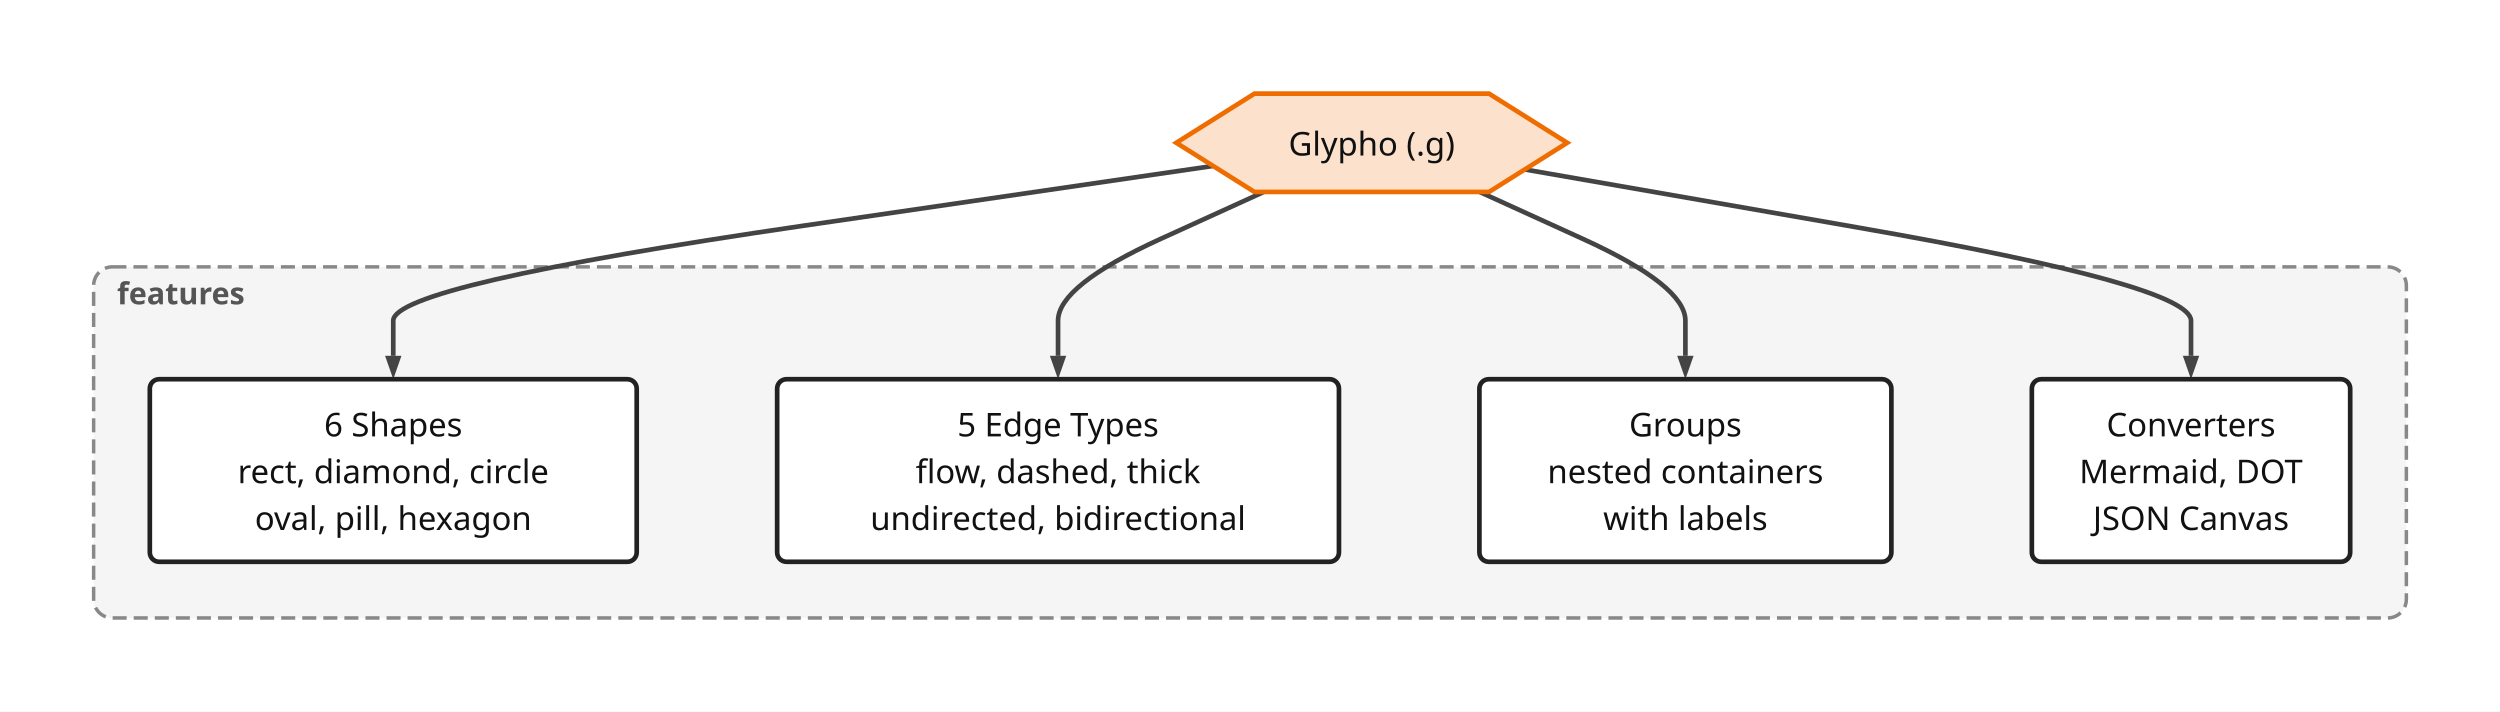
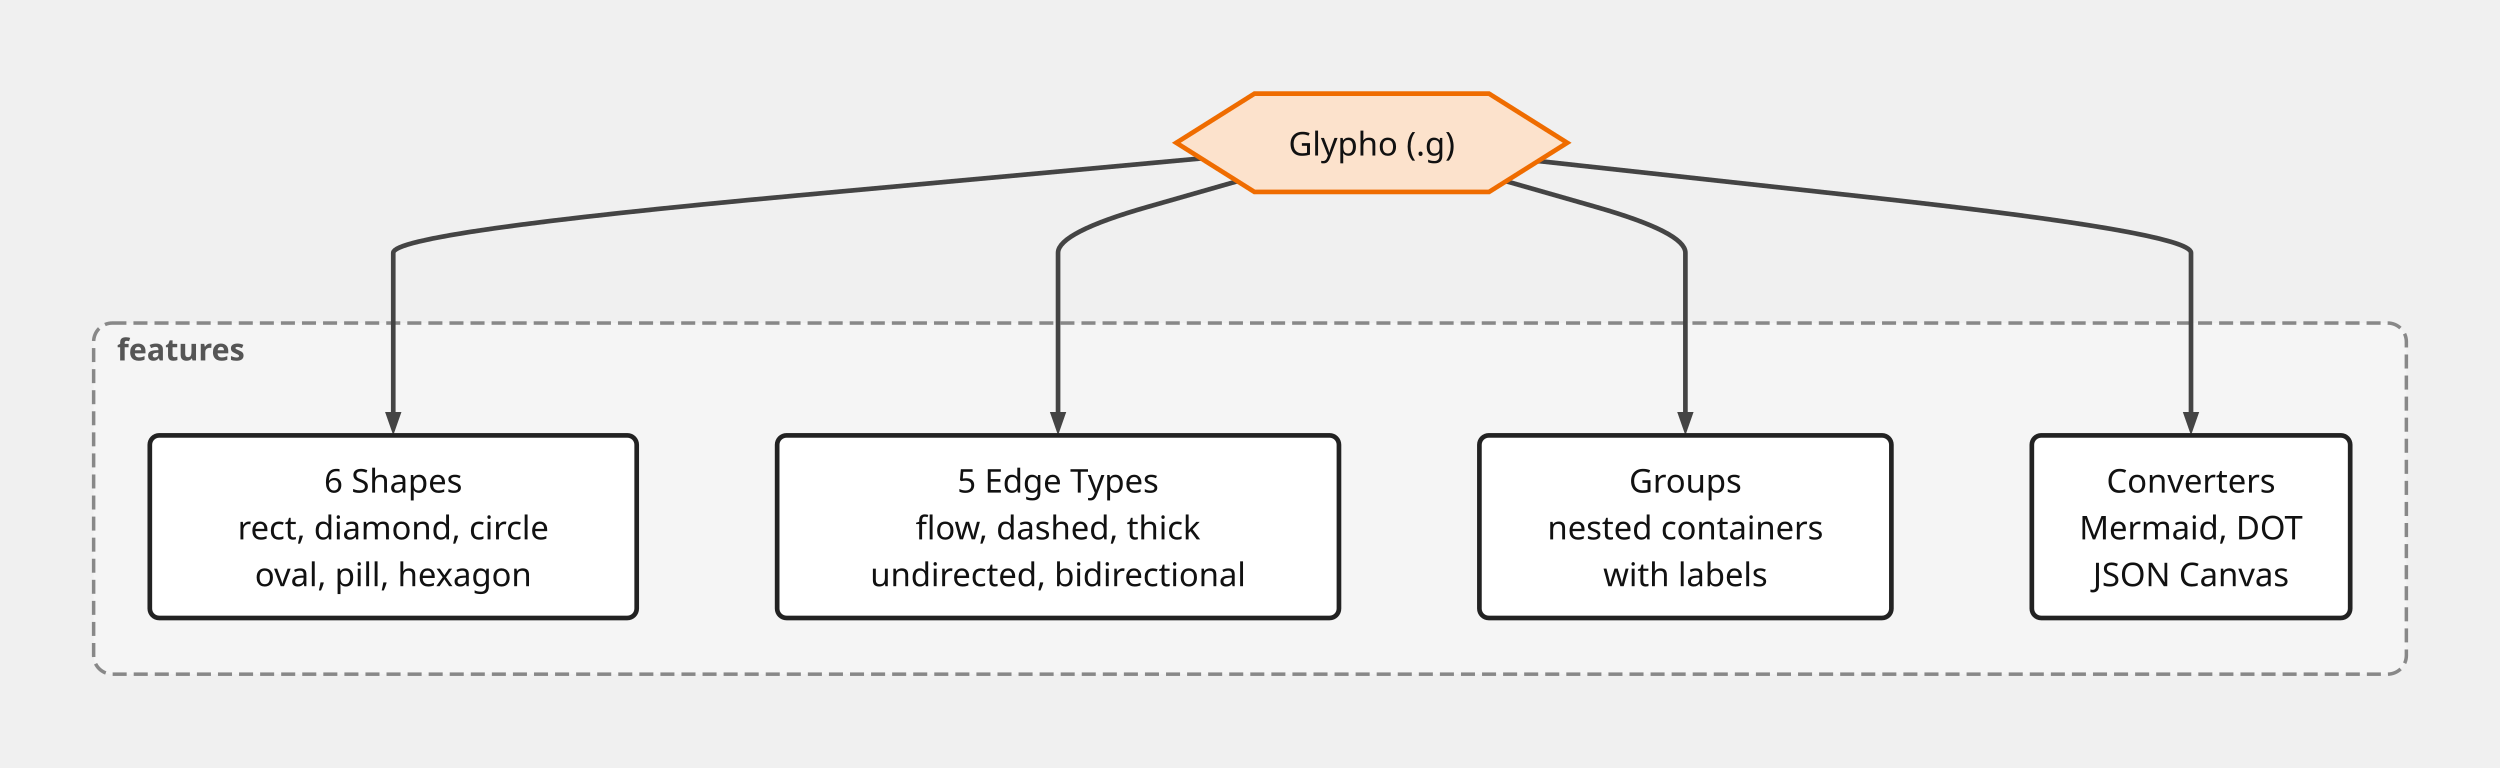
- <svg xmlns="http://www.w3.org/2000/svg" viewBox="-64 -40 1068 304" style="max-width:100%">
-   <rect x="-64" y="-40" width="1068" height="304" fill="white" />
+ <svg xmlns="http://www.w3.org/2000/svg" viewBox="-24 -40 1068 328" style="max-width:100%">
  <defs>
    <marker id="arrowhead" markerWidth="10" markerHeight="7" refX="0" refY="3.5" orient="auto" markerUnits="userSpaceOnUse">
      <polygon points="0 0, 10 3.5, 0 7" fill="#444444" />
    </marker>
    <marker id="arrowhead-thick" markerWidth="14" markerHeight="10" refX="0" refY="5" orient="auto" markerUnits="userSpaceOnUse">
      <polygon points="0 0, 14 5, 0 10" fill="#444444" />
    </marker>
    <marker id="arrowhead-reverse" markerWidth="10" markerHeight="7" refX="10" refY="3.5" orient="auto" markerUnits="userSpaceOnUse">
      <polygon points="10 0, 0 3.5, 10 7" fill="#444444" />
    </marker>
  </defs>
  <g>
-     <rect x="-24" y="74" width="988" height="150" fill="#f5f5f5" fill-opacity="1" stroke="#888888" stroke-width="1.5" stroke-dasharray="6 3" rx="8" ry="8" />
-     <text x="-14" y="90" fill="#555555" font-size="13" font-family="system-ui, sans-serif" font-weight="bold">features</text>
+     <rect x="16" y="98" width="988" height="150" fill="#f5f5f5" fill-opacity="1" stroke="#888888" stroke-width="1.5" stroke-dasharray="6 3" rx="8" ry="8" />
+     <text x="26" y="114" fill="#555555" font-size="13" font-family="system-ui, sans-serif" font-weight="bold">features</text>
  </g>
-   <path d="M 454.23 30.89 L 279.115 56.445 Q 104 82 104 97 L 104 112" fill="none" stroke="#444444" stroke-width="2" marker-end="url(#arrowhead)" />
-   <path d="M 475.869 42 L 431.934 62 Q 388 82 388 97 L 388 112" fill="none" stroke="#444444" stroke-width="2" marker-end="url(#arrowhead)" />
-   <path d="M 568.131 42 L 612.066 62 Q 656 82 656 97 L 656 112" fill="none" stroke="#444444" stroke-width="2" marker-end="url(#arrowhead)" />
-   <path d="M 587.378 32.394 L 729.689 57.197 Q 872 82 872 97 L 872 112" fill="none" stroke="#444444" stroke-width="2" marker-end="url(#arrowhead)" />
-   <g transform="translate(438.5, 0)" data-node-id="glypho">
+   <path d="M 489.129 27.683 L 316.564 43.508 Q 144 59.333 144 68 Q 144 76.667 144 85.333 Q 144 94 144 102.667 Q 144 111.333 144 120 Q 144 128.667 144 132.333 L 144 136" fill="none" stroke="#444444" stroke-width="2" marker-end="url(#arrowhead)" />
+   <path d="M 504.611 37.417 L 466.306 48.375 Q 428 59.333 428 68 Q 428 76.667 428 85.333 Q 428 94 428 102.667 Q 428 111.333 428 120 Q 428 128.667 428 132.333 L 428 136" fill="none" stroke="#444444" stroke-width="2" marker-end="url(#arrowhead)" />
+   <path d="M 619.389 37.417 L 657.694 48.375 Q 696 59.333 696 68 Q 696 76.667 696 85.333 Q 696 94 696 102.667 Q 696 111.333 696 120 Q 696 128.667 696 132.333 L 696 136" fill="none" stroke="#444444" stroke-width="2" marker-end="url(#arrowhead)" />
+   <path d="M 633.113 28.789 L 772.556 44.061 Q 912 59.333 912 68 Q 912 76.667 912 85.333 Q 912 94 912 102.667 Q 912 111.333 912 120 Q 912 128.667 912 132.333 L 912 136" fill="none" stroke="#444444" stroke-width="2" marker-end="url(#arrowhead)" />
+   <g transform="translate(478.5, 0)" data-node-id="glypho">
    <polygon points="33.4,0 133.6,0 167,21 133.6,42 33.4,42 0,21" fill="#fce2cc" stroke="#ef6c00" stroke-width="2" />
    <text x="83.5" y="21" text-anchor="middle" dominant-baseline="central" fill="#111111" font-size="14" font-family="system-ui, sans-serif">Glypho (.g)</text>
  </g>
-   <g transform="translate(0, 122)" data-node-id="shapes">
+   <g transform="translate(40, 146)" data-node-id="shapes">
    <rect x="0" y="0" width="208" height="78" rx="4" ry="4" fill="#ffffff" stroke="#222222" stroke-width="2" />
    <text x="104" y="19" text-anchor="middle" dominant-baseline="central" fill="#111111" font-size="14" font-family="system-ui, sans-serif">6 Shapes</text>
    <text x="104" y="39" text-anchor="middle" dominant-baseline="central" fill="#111111" font-size="14" font-family="system-ui, sans-serif">rect, diamond, circle</text>
    <text x="104" y="59" text-anchor="middle" dominant-baseline="central" fill="#111111" font-size="14" font-family="system-ui, sans-serif">oval, pill, hexagon</text>
  </g>
-   <g transform="translate(268, 122)" data-node-id="edges">
+   <g transform="translate(308, 146)" data-node-id="edges">
    <rect x="0" y="0" width="240" height="78" rx="4" ry="4" fill="#ffffff" stroke="#222222" stroke-width="2" />
    <text x="120" y="19" text-anchor="middle" dominant-baseline="central" fill="#111111" font-size="14" font-family="system-ui, sans-serif">5 Edge Types</text>
    <text x="120" y="39" text-anchor="middle" dominant-baseline="central" fill="#111111" font-size="14" font-family="system-ui, sans-serif">flow, dashed, thick</text>
    <text x="120" y="59" text-anchor="middle" dominant-baseline="central" fill="#111111" font-size="14" font-family="system-ui, sans-serif">undirected, bidirectional</text>
  </g>
-   <g transform="translate(568, 122)" data-node-id="groups">
+   <g transform="translate(608, 146)" data-node-id="groups">
    <rect x="0" y="0" width="176" height="78" rx="4" ry="4" fill="#ffffff" stroke="#222222" stroke-width="2" />
    <text x="88" y="19" text-anchor="middle" dominant-baseline="central" fill="#111111" font-size="14" font-family="system-ui, sans-serif">Groups</text>
    <text x="88" y="39" text-anchor="middle" dominant-baseline="central" fill="#111111" font-size="14" font-family="system-ui, sans-serif">nested containers</text>
    <text x="88" y="59" text-anchor="middle" dominant-baseline="central" fill="#111111" font-size="14" font-family="system-ui, sans-serif">with labels</text>
  </g>
-   <g transform="translate(804, 122)" data-node-id="convert">
+   <g transform="translate(844, 146)" data-node-id="convert">
    <rect x="0" y="0" width="136" height="78" rx="4" ry="4" fill="#ffffff" stroke="#222222" stroke-width="2" />
    <text x="68" y="19" text-anchor="middle" dominant-baseline="central" fill="#111111" font-size="14" font-family="system-ui, sans-serif">Converters</text>
    <text x="68" y="39" text-anchor="middle" dominant-baseline="central" fill="#111111" font-size="14" font-family="system-ui, sans-serif">Mermaid, DOT</text>
    <text x="68" y="59" text-anchor="middle" dominant-baseline="central" fill="#111111" font-size="14" font-family="system-ui, sans-serif">JSON Canvas</text>
  </g>
</svg>
